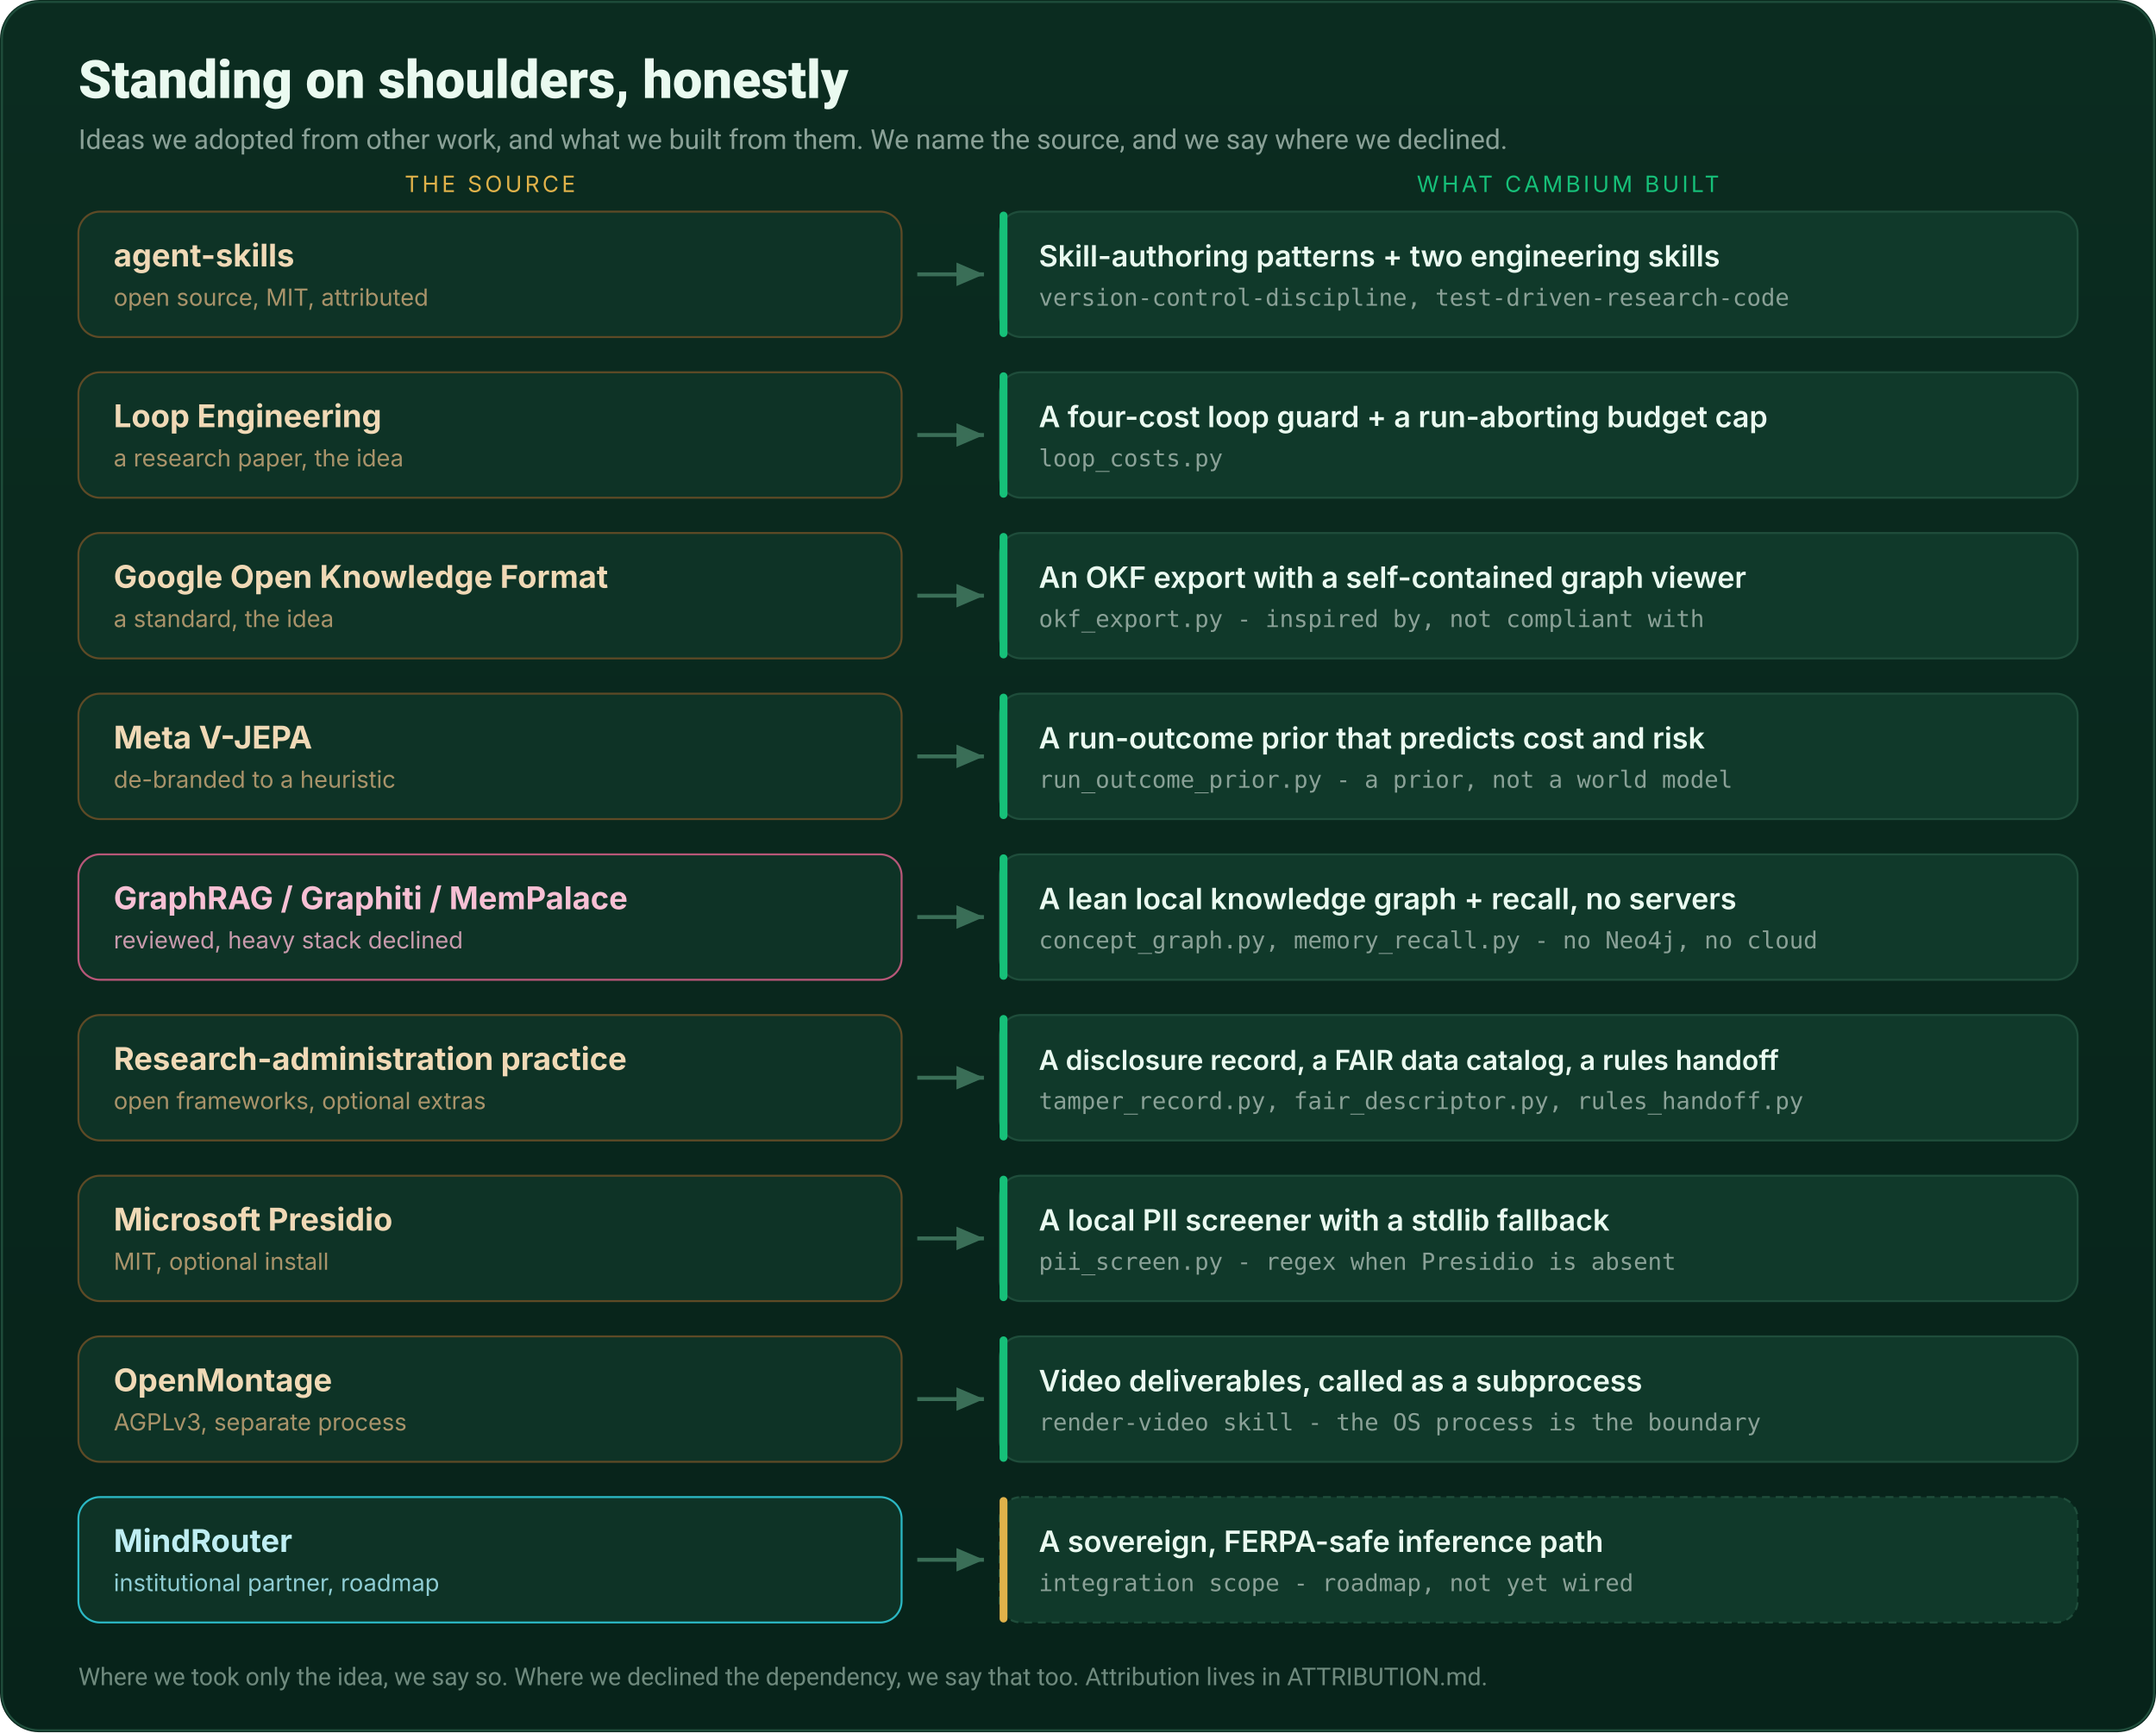
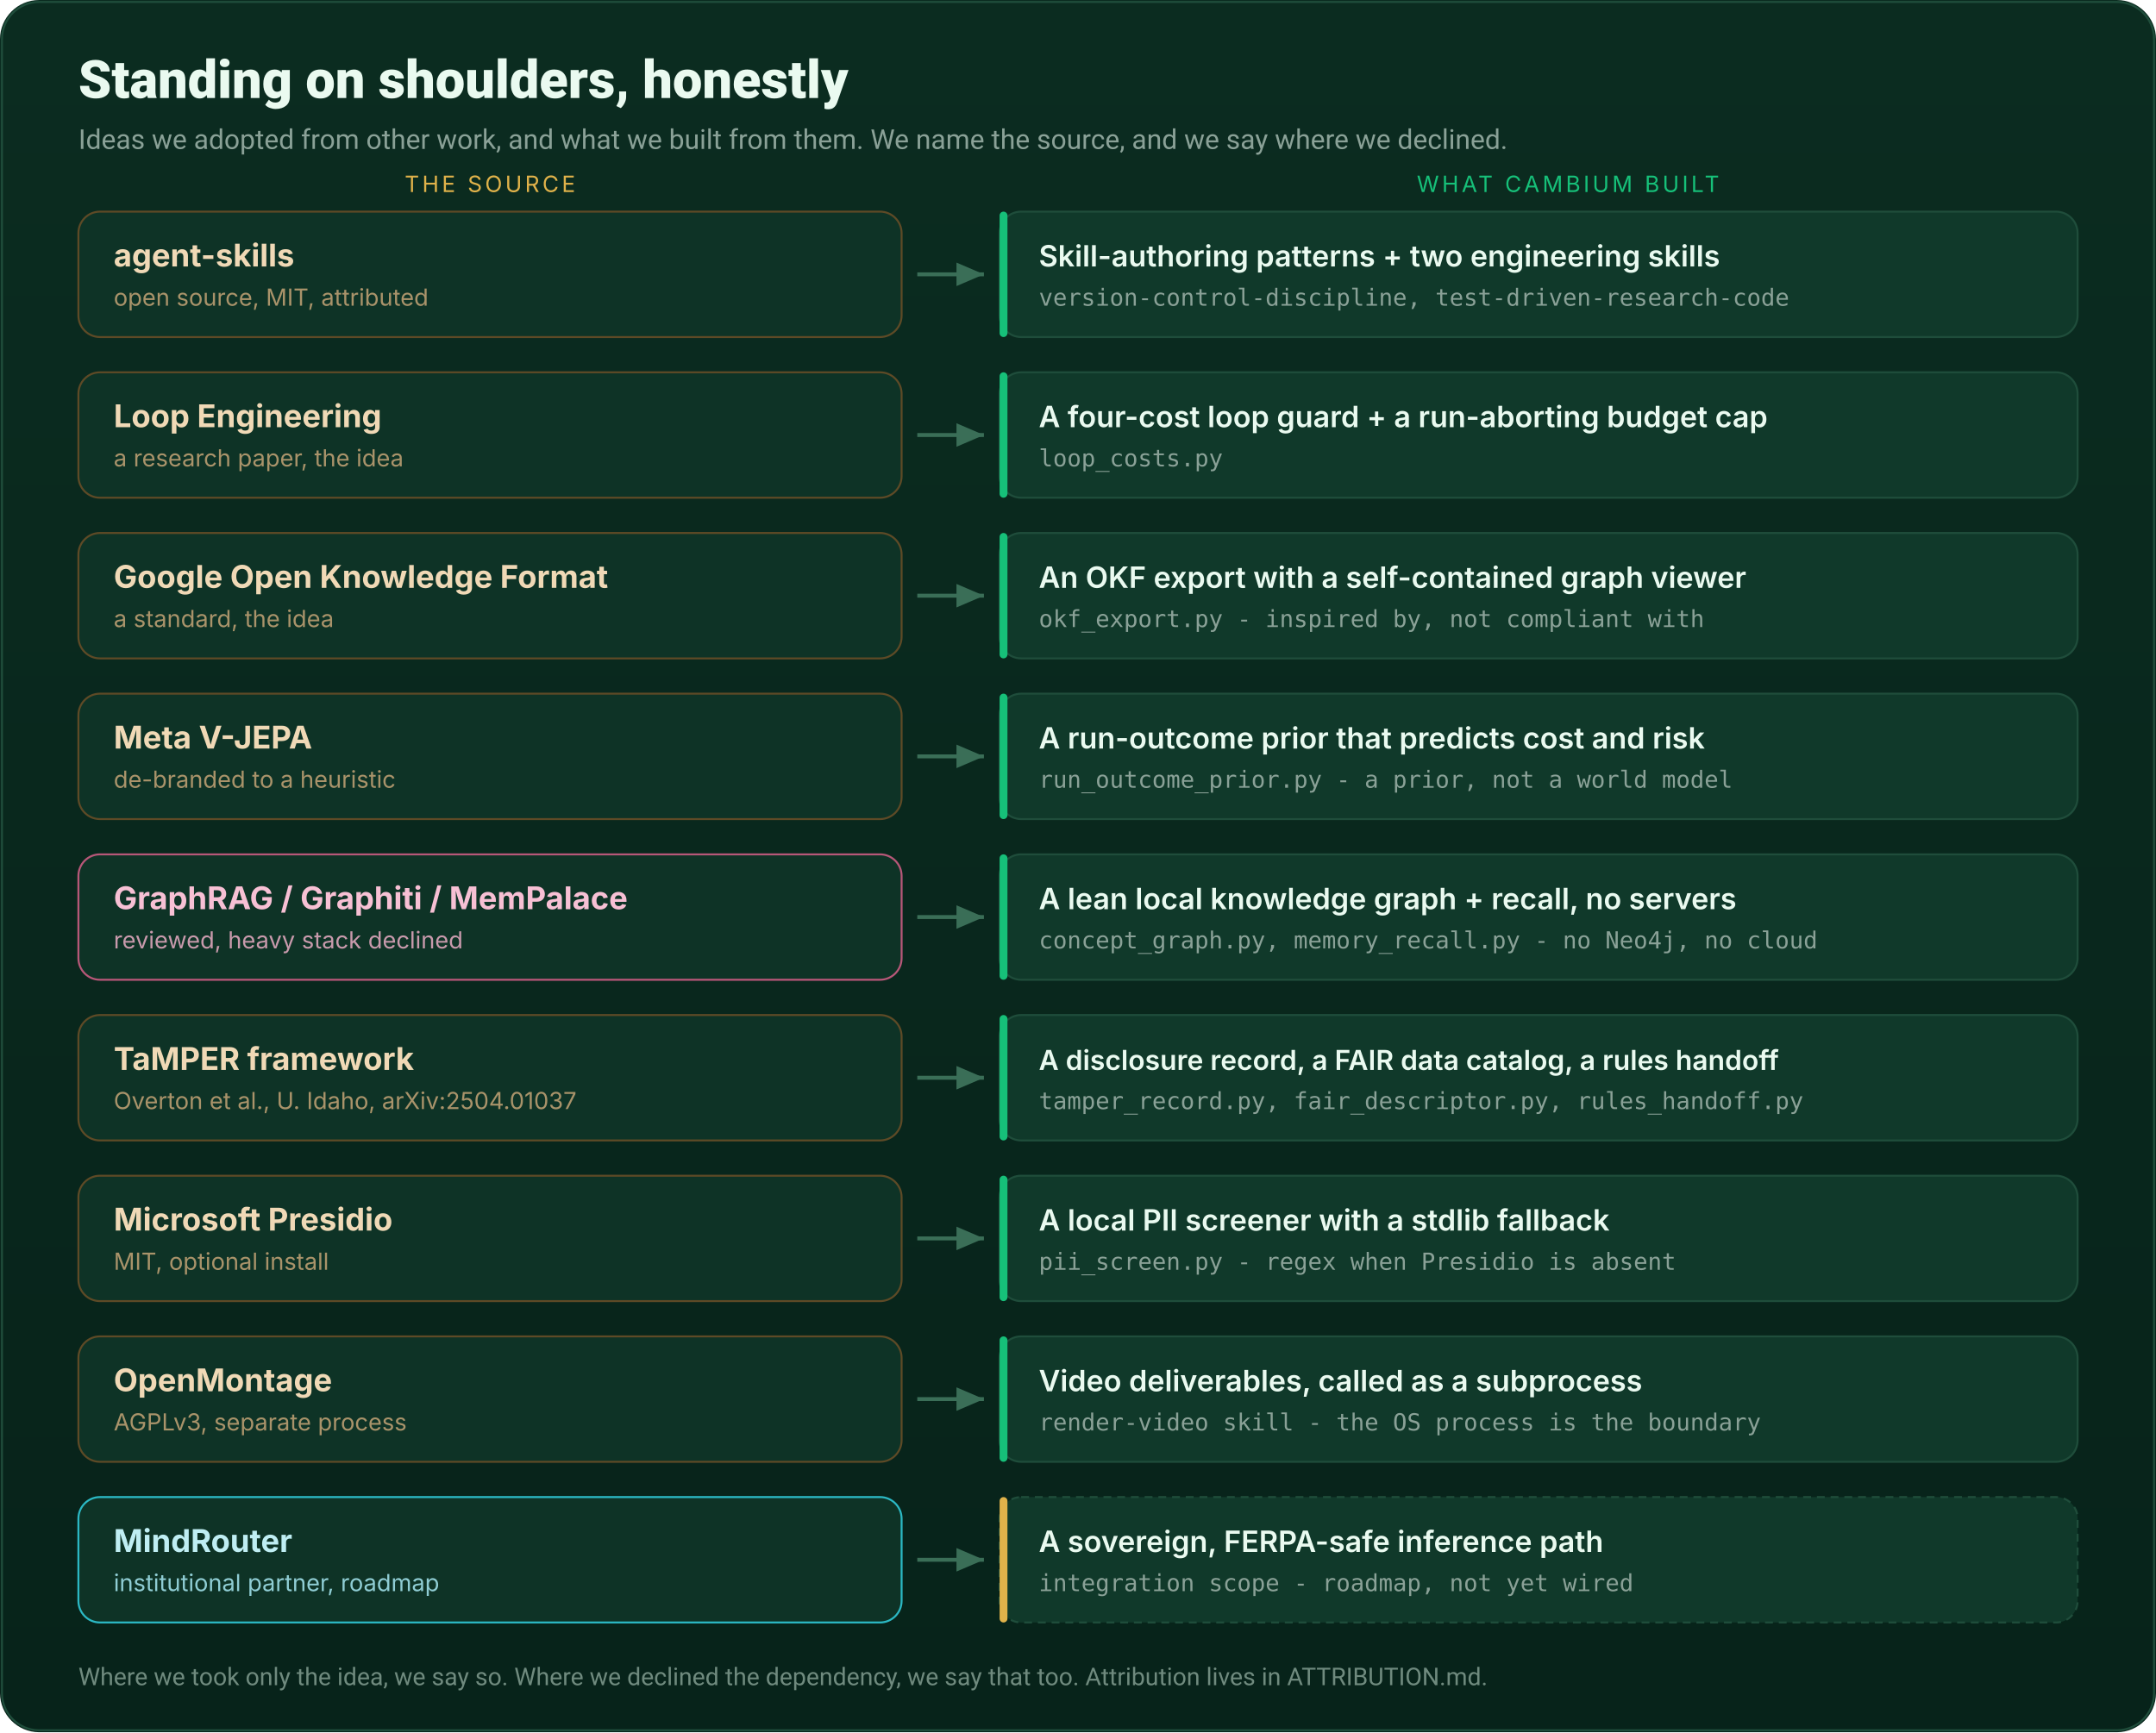
- <svg xmlns="http://www.w3.org/2000/svg" viewBox="0 0 1100 884" font-family="-apple-system,BlinkMacSystemFont,'Segoe UI',Roboto,Helvetica,Arial,sans-serif" role="img" aria-label="Ideas Cambium adopted from other work, with attribution: agent-skills became Skill-authoring patterns + two engineering skills; Loop Engineering became A four-cost loop guard + a run-aborting budget cap; Google Open Knowledge Format became An OKF export with a self-contained graph viewer; Meta V-JEPA became A run-outcome prior that predicts cost and risk; GraphRAG / Graphiti / MemPalace became A lean local knowledge graph + recall, no servers; Research-administration practice became A disclosure record, a FAIR data catalog, a rules handoff; Microsoft Presidio became A local PII screener with a stdlib fallback; OpenMontage became Video deliverables, called as a subprocess; MindRouter became A sovereign, FERPA-safe inference path.">
+ <svg xmlns="http://www.w3.org/2000/svg" viewBox="0 0 1100 884" font-family="-apple-system,BlinkMacSystemFont,'Segoe UI',Roboto,Helvetica,Arial,sans-serif" role="img" aria-label="Ideas Cambium adopted from other work, with attribution: agent-skills became Skill-authoring patterns + two engineering skills; Loop Engineering became A four-cost loop guard + a run-aborting budget cap; Google Open Knowledge Format became An OKF export with a self-contained graph viewer; Meta V-JEPA became A run-outcome prior that predicts cost and risk; GraphRAG / Graphiti / MemPalace became A lean local knowledge graph + recall, no servers; TaMPER framework became A disclosure record, a FAIR data catalog, a rules handoff; Microsoft Presidio became A local PII screener with a stdlib fallback; OpenMontage became Video deliverables, called as a subprocess; MindRouter became A sovereign, FERPA-safe inference path.">
  <defs>
    <linearGradient id="abg" x1="0" y1="0" x2="0" y2="1">
      <stop offset="0%" stop-color="#0b2c20" />
      <stop offset="100%" stop-color="#07231a" />
    </linearGradient>
  </defs>
  <rect width="1100" height="884" rx="20" fill="url(#abg)" />
  <rect x="1" y="1" width="1098" height="882" rx="19" fill="none" stroke="#1F4D3B" />
  <text x="40" y="50" font-size="27" font-weight="800" fill="#eafaf0">Standing on shoulders, honestly</text>
  <text x="40" y="76" font-size="14" fill="#8AA197">Ideas we adopted from other work, and what we built from them. We name the source, and we say where we declined.</text>
  <g font-family="-apple-system,Segoe UI,sans-serif">
    <text x="250" y="98" text-anchor="middle" font-size="11.5" letter-spacing="1.5" fill="#E0B24A">THE SOURCE</text>
    <text x="800" y="98" text-anchor="middle" font-size="11.5" letter-spacing="1.5" fill="#16C079">WHAT CAMBIUM BUILT</text>
  </g>
  <g font-family="-apple-system,Segoe UI,sans-serif">
    <g transform="translate(0,108)">
      <g transform="translate(40,0)">
        <rect width="420" height="64" rx="11" fill="#0E3326" stroke="#5e4a26" />
        <text x="18" y="28" font-size="16" font-weight="700" fill="#f0d9b6">agent-skills</text>
        <text x="18" y="48" font-size="12" fill="#a9936a">open source, MIT, attributed</text>
      </g>
      <path d="M468 32 H 502" stroke="#3a6e57" stroke-width="2" marker-end="url(#ar)" />
      <g transform="translate(510,0)">
        <rect width="550" height="64" rx="11" fill="#10392a" stroke="#1F4D3B" />
        <rect width="4" height="64" rx="2" fill="#16C079" />
        <text x="20" y="28" font-size="15" font-weight="600" fill="#eafaf0">Skill-authoring patterns + two engineering skills</text>
        <text x="20" y="48" font-size="12" fill="#8AA197" font-family="ui-monospace,monospace">version-control-discipline, test-driven-research-code</text>
      </g>
    </g>
    <g transform="translate(0,190)">
      <g transform="translate(40,0)">
        <rect width="420" height="64" rx="11" fill="#0E3326" stroke="#5e4a26" />
        <text x="18" y="28" font-size="16" font-weight="700" fill="#f0d9b6">Loop Engineering</text>
        <text x="18" y="48" font-size="12" fill="#a9936a">a research paper, the idea</text>
      </g>
      <path d="M468 32 H 502" stroke="#3a6e57" stroke-width="2" marker-end="url(#ar)" />
      <g transform="translate(510,0)">
        <rect width="550" height="64" rx="11" fill="#10392a" stroke="#1F4D3B" />
        <rect width="4" height="64" rx="2" fill="#16C079" />
        <text x="20" y="28" font-size="15" font-weight="600" fill="#eafaf0">A four-cost loop guard + a run-aborting budget cap</text>
        <text x="20" y="48" font-size="12" fill="#8AA197" font-family="ui-monospace,monospace">loop_costs.py</text>
      </g>
    </g>
    <g transform="translate(0,272)">
      <g transform="translate(40,0)">
        <rect width="420" height="64" rx="11" fill="#0E3326" stroke="#5e4a26" />
        <text x="18" y="28" font-size="16" font-weight="700" fill="#f0d9b6">Google Open Knowledge Format</text>
        <text x="18" y="48" font-size="12" fill="#a9936a">a standard, the idea</text>
      </g>
      <path d="M468 32 H 502" stroke="#3a6e57" stroke-width="2" marker-end="url(#ar)" />
      <g transform="translate(510,0)">
        <rect width="550" height="64" rx="11" fill="#10392a" stroke="#1F4D3B" />
        <rect width="4" height="64" rx="2" fill="#16C079" />
        <text x="20" y="28" font-size="15" font-weight="600" fill="#eafaf0">An OKF export with a self-contained graph viewer</text>
        <text x="20" y="48" font-size="12" fill="#8AA197" font-family="ui-monospace,monospace">okf_export.py - inspired by, not compliant with</text>
      </g>
    </g>
    <g transform="translate(0,354)">
      <g transform="translate(40,0)">
        <rect width="420" height="64" rx="11" fill="#0E3326" stroke="#5e4a26" />
        <text x="18" y="28" font-size="16" font-weight="700" fill="#f0d9b6">Meta V-JEPA</text>
        <text x="18" y="48" font-size="12" fill="#a9936a">de-branded to a heuristic</text>
      </g>
      <path d="M468 32 H 502" stroke="#3a6e57" stroke-width="2" marker-end="url(#ar)" />
      <g transform="translate(510,0)">
        <rect width="550" height="64" rx="11" fill="#10392a" stroke="#1F4D3B" />
        <rect width="4" height="64" rx="2" fill="#16C079" />
        <text x="20" y="28" font-size="15" font-weight="600" fill="#eafaf0">A run-outcome prior that predicts cost and risk</text>
        <text x="20" y="48" font-size="12" fill="#8AA197" font-family="ui-monospace,monospace">run_outcome_prior.py - a prior, not a world model</text>
      </g>
    </g>
    <g transform="translate(0,436)">
      <g transform="translate(40,0)">
        <rect width="420" height="64" rx="11" fill="#0E3326" stroke="#b75778" />
        <text x="18" y="28" font-size="16" font-weight="700" fill="#f7c0d4">GraphRAG / Graphiti / MemPalace</text>
        <text x="18" y="48" font-size="12" fill="#c89aac">reviewed, heavy stack declined</text>
      </g>
      <path d="M468 32 H 502" stroke="#3a6e57" stroke-width="2" marker-end="url(#ar)" />
      <g transform="translate(510,0)">
        <rect width="550" height="64" rx="11" fill="#10392a" stroke="#1F4D3B" />
        <rect width="4" height="64" rx="2" fill="#16C079" />
        <text x="20" y="28" font-size="15" font-weight="600" fill="#eafaf0">A lean local knowledge graph + recall, no servers</text>
        <text x="20" y="48" font-size="12" fill="#8AA197" font-family="ui-monospace,monospace">concept_graph.py, memory_recall.py - no Neo4j, no cloud</text>
      </g>
    </g>
    <g transform="translate(0,518)">
      <g transform="translate(40,0)">
        <rect width="420" height="64" rx="11" fill="#0E3326" stroke="#5e4a26" />
-         <text x="18" y="28" font-size="16" font-weight="700" fill="#f0d9b6">Research-administration practice</text>
-         <text x="18" y="48" font-size="12" fill="#a9936a">open frameworks, optional extras</text>
+         <text x="18" y="28" font-size="16" font-weight="700" fill="#f0d9b6">TaMPER framework</text>
+         <text x="18" y="48" font-size="12" fill="#a9936a">Overton et al., U. Idaho, arXiv:2504.01037</text>
      </g>
      <path d="M468 32 H 502" stroke="#3a6e57" stroke-width="2" marker-end="url(#ar)" />
      <g transform="translate(510,0)">
        <rect width="550" height="64" rx="11" fill="#10392a" stroke="#1F4D3B" />
        <rect width="4" height="64" rx="2" fill="#16C079" />
        <text x="20" y="28" font-size="14" font-weight="600" fill="#eafaf0">A disclosure record, a FAIR data catalog, a rules handoff</text>
        <text x="20" y="48" font-size="12" fill="#8AA197" font-family="ui-monospace,monospace">tamper_record.py, fair_descriptor.py, rules_handoff.py</text>
      </g>
    </g>
    <g transform="translate(0,600)">
      <g transform="translate(40,0)">
        <rect width="420" height="64" rx="11" fill="#0E3326" stroke="#5e4a26" />
        <text x="18" y="28" font-size="16" font-weight="700" fill="#f0d9b6">Microsoft Presidio</text>
        <text x="18" y="48" font-size="12" fill="#a9936a">MIT, optional install</text>
      </g>
      <path d="M468 32 H 502" stroke="#3a6e57" stroke-width="2" marker-end="url(#ar)" />
      <g transform="translate(510,0)">
        <rect width="550" height="64" rx="11" fill="#10392a" stroke="#1F4D3B" />
        <rect width="4" height="64" rx="2" fill="#16C079" />
        <text x="20" y="28" font-size="15" font-weight="600" fill="#eafaf0">A local PII screener with a stdlib fallback</text>
        <text x="20" y="48" font-size="12" fill="#8AA197" font-family="ui-monospace,monospace">pii_screen.py - regex when Presidio is absent</text>
      </g>
    </g>
    <g transform="translate(0,682)">
      <g transform="translate(40,0)">
        <rect width="420" height="64" rx="11" fill="#0E3326" stroke="#5e4a26" />
        <text x="18" y="28" font-size="16" font-weight="700" fill="#f0d9b6">OpenMontage</text>
        <text x="18" y="48" font-size="12" fill="#a9936a">AGPLv3, separate process</text>
      </g>
      <path d="M468 32 H 502" stroke="#3a6e57" stroke-width="2" marker-end="url(#ar)" />
      <g transform="translate(510,0)">
        <rect width="550" height="64" rx="11" fill="#10392a" stroke="#1F4D3B" />
        <rect width="4" height="64" rx="2" fill="#16C079" />
        <text x="20" y="28" font-size="15" font-weight="600" fill="#eafaf0">Video deliverables, called as a subprocess</text>
        <text x="20" y="48" font-size="12" fill="#8AA197" font-family="ui-monospace,monospace">render-video skill - the OS process is the boundary</text>
      </g>
    </g>
    <g transform="translate(0,764)">
      <g transform="translate(40,0)">
        <rect width="420" height="64" rx="11" fill="#0E3326" stroke="#2bb8c4" />
        <text x="18" y="28" font-size="16" font-weight="700" fill="#bfeef3">MindRouter</text>
        <text x="18" y="48" font-size="12" fill="#8fcdd4">institutional partner, roadmap</text>
      </g>
      <path d="M468 32 H 502" stroke="#3a6e57" stroke-width="2" marker-end="url(#ar)" />
      <g transform="translate(510,0)">
        <rect width="550" height="64" rx="11" fill="#10392a" stroke="#1F4D3B" stroke-dasharray="4 3" />
        <rect width="4" height="64" rx="2" fill="#E0B24A" />
        <text x="20" y="28" font-size="15" font-weight="600" fill="#eafaf0">A sovereign, FERPA-safe inference path</text>
        <text x="20" y="48" font-size="12" fill="#8AA197" font-family="ui-monospace,monospace">integration scope - roadmap, not yet wired</text>
      </g>
    </g>
  </g>
  <text x="40" y="860" font-size="12.5" fill="#6f8a7e">Where we took only the idea, we say so. Where we declined the dependency, we say that too. Attribution lives in ATTRIBUTION.md.</text>
  <defs>
    <marker id="ar" markerWidth="9" markerHeight="9" refX="7" refY="3" orient="auto">
      <path d="M0,0 L7,3 L0,6 z" fill="#3a6e57" />
    </marker>
  </defs>
</svg>
